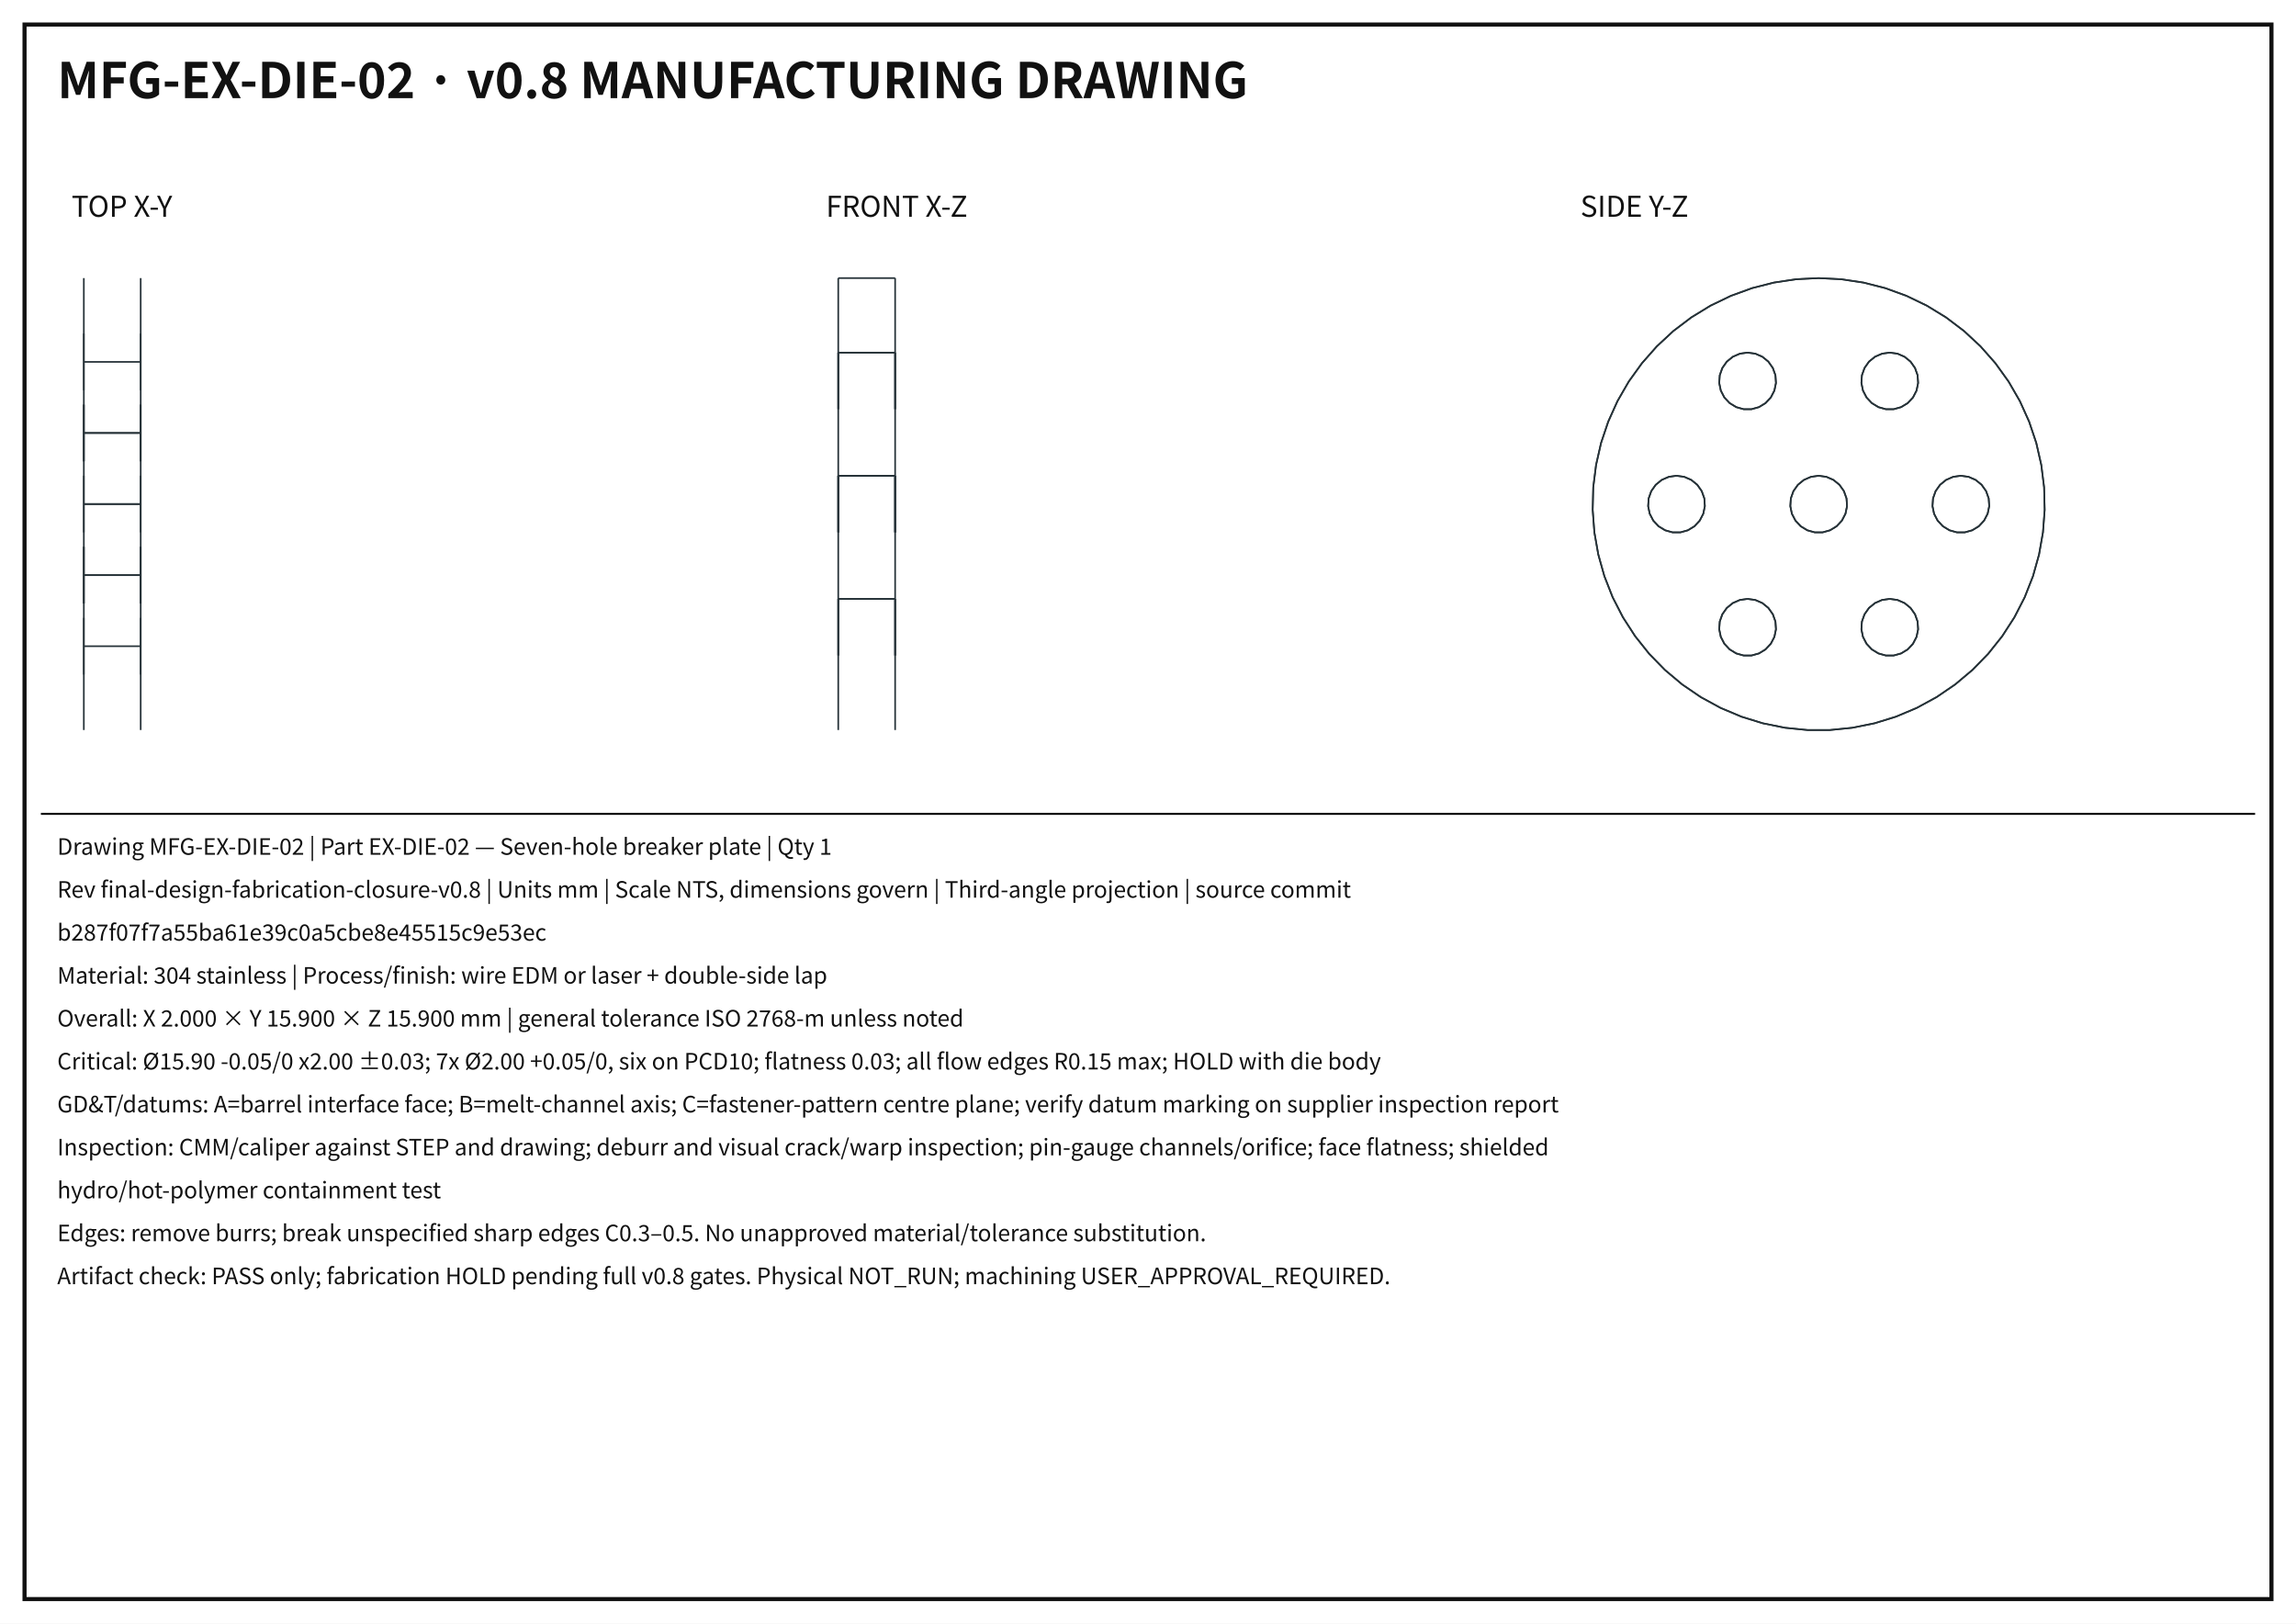
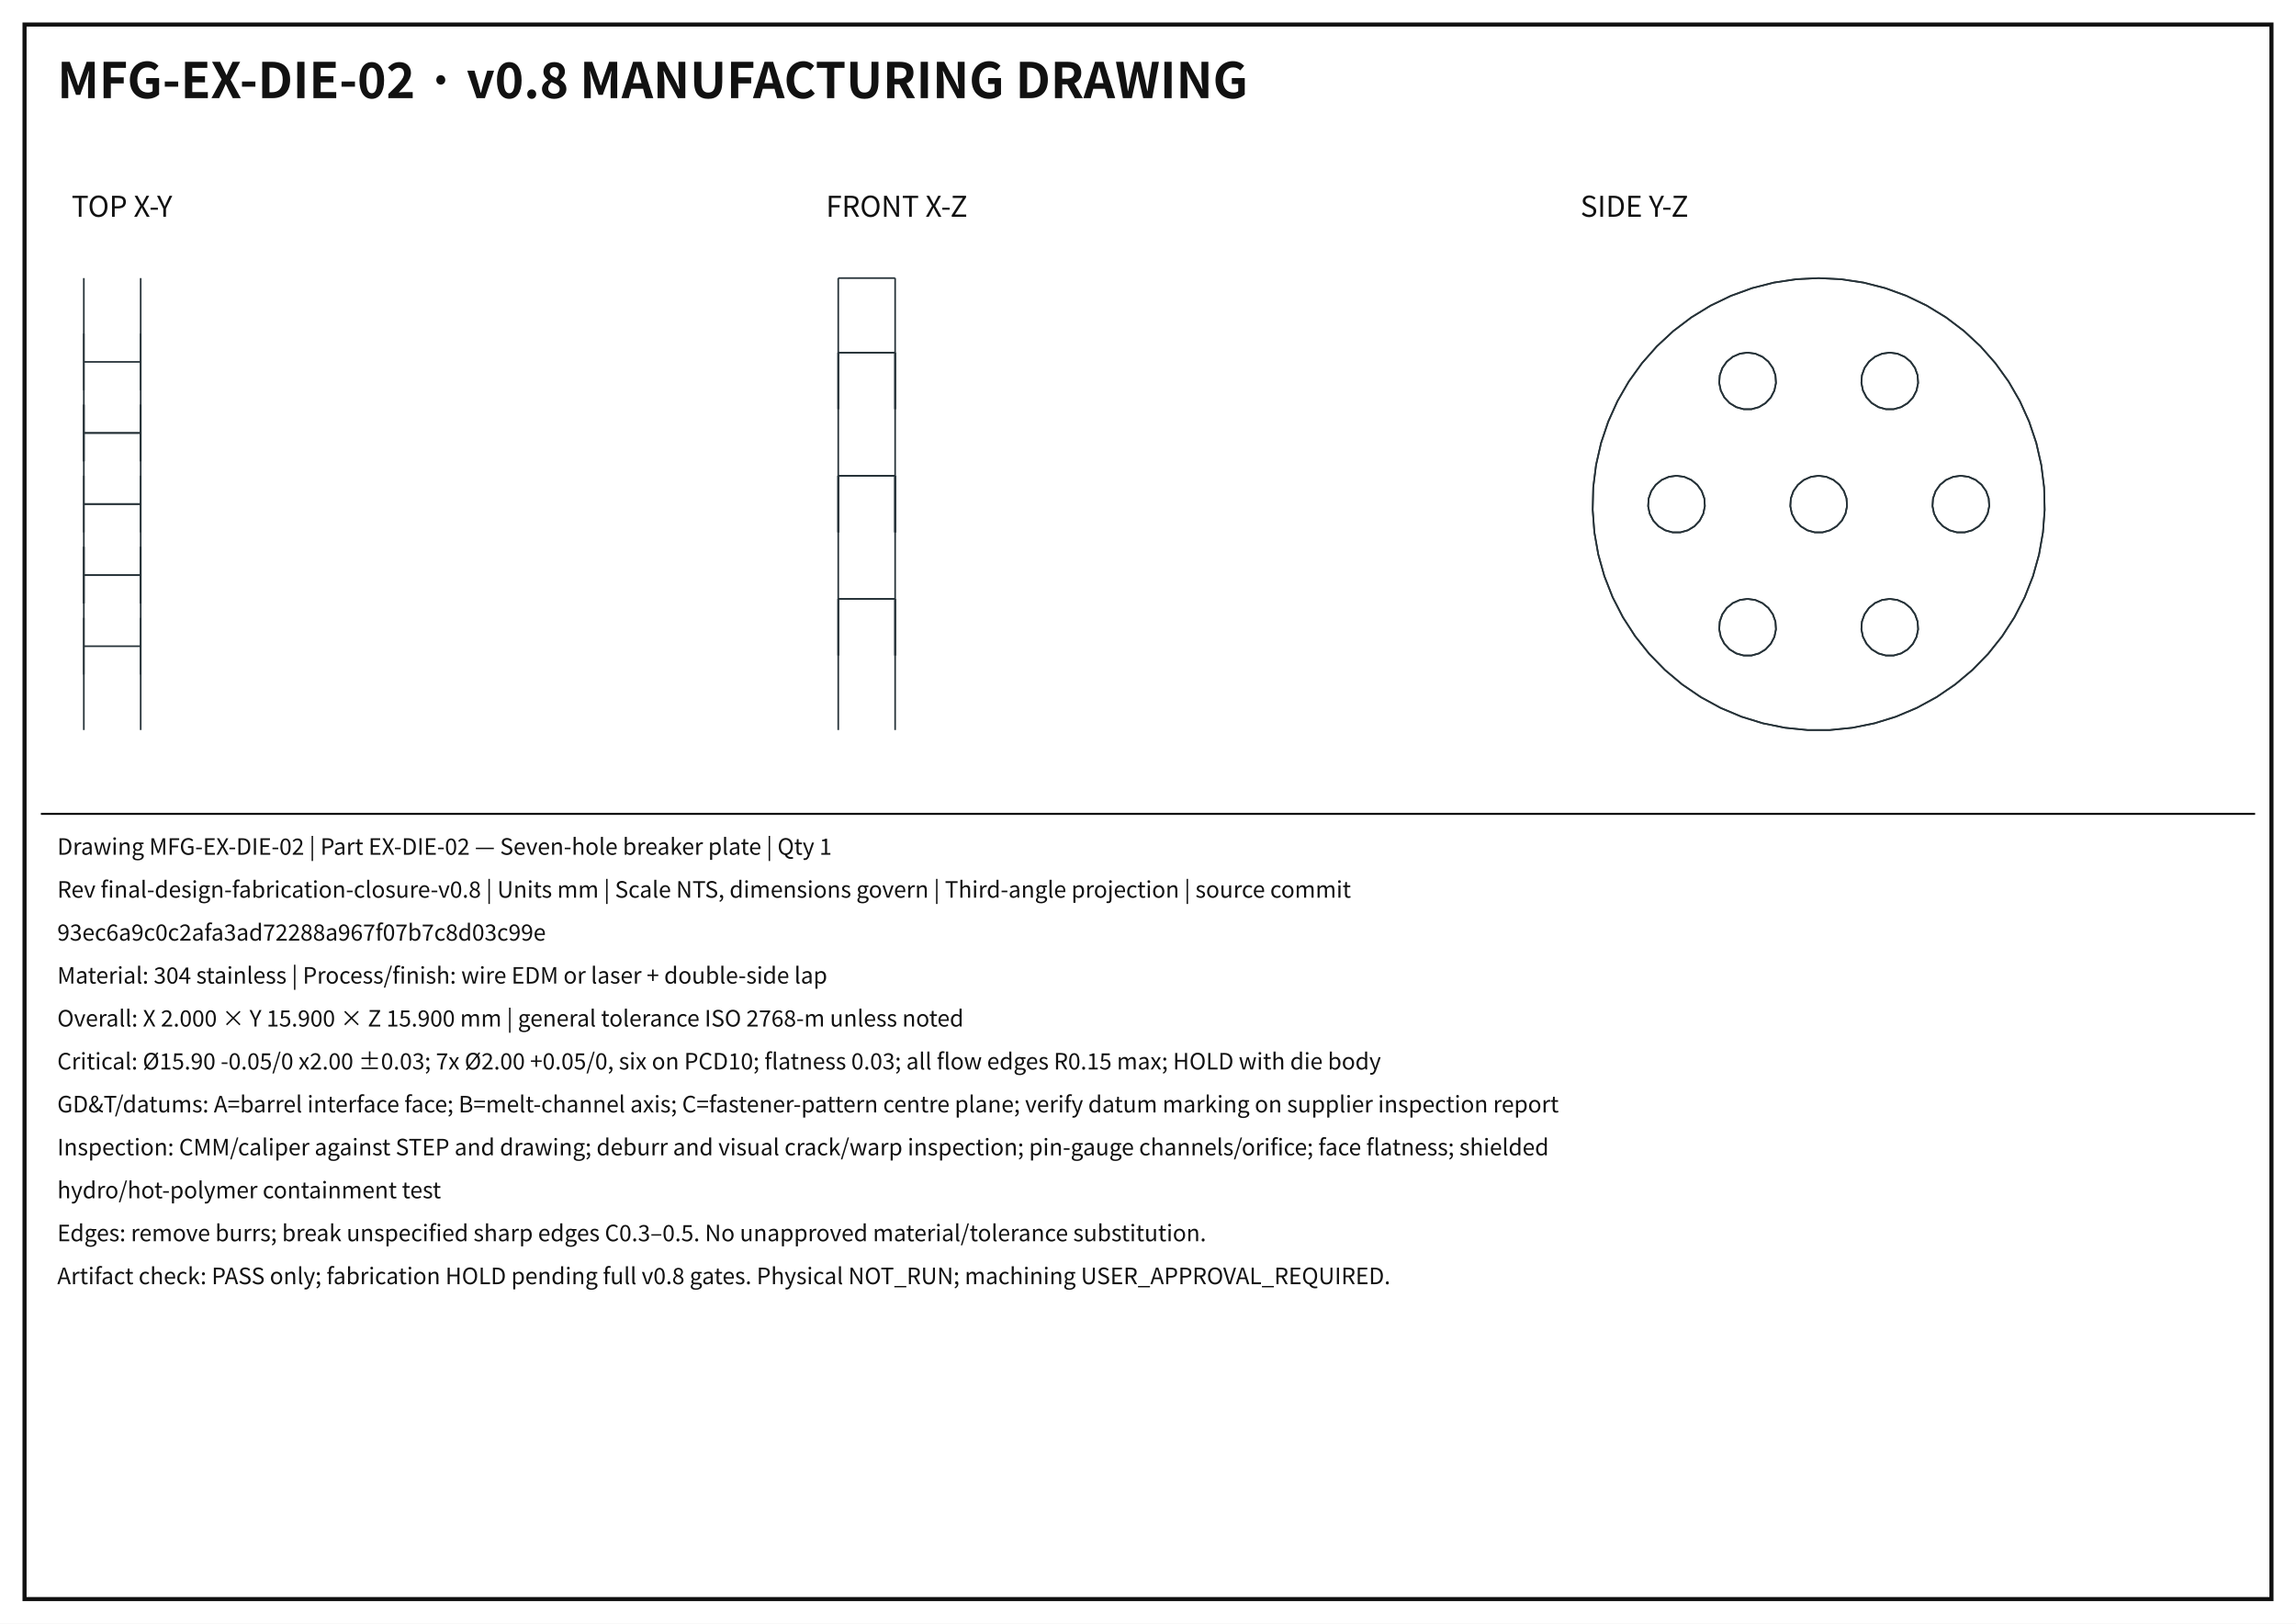
<svg xmlns="http://www.w3.org/2000/svg" width="1123" height="794" viewBox="0 0 1123 794">
  <rect width="1123" height="794" fill="white" />
  <rect x="12" y="12" width="1099" height="770" fill="none" stroke="#111" stroke-width="2" />
  <g font-family="Noto Sans CJK KR,sans-serif" fill="#111">
    <text x="28" y="48" font-size="24" font-weight="bold">MFG-EX-DIE-02 · v0.8 MANUFACTURING DRAWING</text>
    <text x="35" y="106" font-size="14">TOP X-Y</text>
    <polyline points="68.81,246.50 68.81,257.51 68.81,268.40 68.81,279.08 68.81,289.44 68.81,299.36 68.81,308.77 68.81,317.55 68.81,325.63 68.81,332.92 68.81,339.35 68.81,344.86 68.81,349.39 68.81,352.90 68.81,355.36 68.81,356.73 68.81,357.00 68.81,356.18 68.81,354.26 68.81,351.28 68.81,347.25 68.81,342.23 68.81,336.25 68.81,329.38 68.81,321.68 68.81,313.24 68.81,304.14 68.81,294.46 68.81,284.30 68.81,273.78 68.81,262.97 68.81,252.01 68.81,240.99 68.81,230.03 68.81,219.22 68.81,208.70 68.81,198.54 68.81,188.86 68.81,179.76 68.81,171.32 68.81,163.62 68.81,156.75 68.81,150.77 68.81,145.75 68.81,141.72 68.81,138.74 68.81,136.82 68.81,136.00 68.81,136.27 68.81,137.64 68.81,140.10 68.81,143.61 68.81,148.14 68.81,153.65 68.81,160.08 68.81,167.37 68.81,175.45 68.81,184.23 68.81,193.64 68.81,203.56 68.81,213.92 68.81,224.60 68.81,235.49 68.81,246.50" fill="none" stroke="#263238" stroke-width="0.8" />
    <polyline points="41.00,246.50 68.81,246.50" fill="none" stroke="#263238" stroke-width="0.8" />
    <polyline points="41.00,246.50 41.00,257.51 41.00,268.40 41.00,279.08 41.00,289.44 41.00,299.36 41.00,308.77 41.00,317.55 41.00,325.63 41.00,332.92 41.00,339.35 41.00,344.86 41.00,349.39 41.00,352.90 41.00,355.36 41.00,356.73 41.00,357.00 41.00,356.18 41.00,354.26 41.00,351.28 41.00,347.25 41.00,342.23 41.00,336.25 41.00,329.38 41.00,321.68 41.00,313.24 41.00,304.14 41.00,294.46 41.00,284.30 41.00,273.78 41.00,262.97 41.00,252.01 41.00,240.99 41.00,230.03 41.00,219.22 41.00,208.70 41.00,198.54 41.00,188.86 41.00,179.76 41.00,171.32 41.00,163.62 41.00,156.75 41.00,150.77 41.00,145.75 41.00,141.72 41.00,138.74 41.00,136.82 41.00,136.00 41.00,136.27 41.00,137.64 41.00,140.10 41.00,143.61 41.00,148.14 41.00,153.65 41.00,160.08 41.00,167.37 41.00,175.45 41.00,184.23 41.00,193.64 41.00,203.56 41.00,213.92 41.00,224.60 41.00,235.49 41.00,246.50" fill="none" stroke="#263238" stroke-width="0.8" />
    <polyline points="68.81,211.74 68.81,215.49 68.81,218.96 68.81,221.90 68.81,224.09 68.81,225.35 68.81,225.61 68.81,224.84 68.81,223.10 68.81,220.52 68.81,217.28 68.81,213.63 68.81,209.85 68.81,206.20 68.81,202.97 68.81,200.38 68.81,198.64 68.81,197.87 68.81,198.13 68.81,199.40 68.81,201.58 68.81,204.52 68.81,207.99 68.81,211.74" fill="none" stroke="#263238" stroke-width="0.8" />
    <polyline points="68.81,176.98 68.81,180.73 68.81,184.21 68.81,187.14 68.81,189.33 68.81,190.59 68.81,190.85 68.81,190.08 68.81,188.34 68.81,185.76 68.81,182.52 68.81,178.87 68.81,175.09 68.81,171.44 68.81,168.21 68.81,165.62 68.81,163.88 68.81,163.11 68.81,163.37 68.81,164.64 68.81,166.82 68.81,169.76 68.81,173.23 68.81,176.98" fill="none" stroke="#263238" stroke-width="0.8" />
    <polyline points="68.81,211.74 68.81,215.49 68.81,218.96 68.81,221.90 68.81,224.09 68.81,225.35 68.81,225.61 68.81,224.84 68.81,223.10 68.81,220.52 68.81,217.28 68.81,213.63 68.81,209.85 68.81,206.20 68.81,202.97 68.81,200.38 68.81,198.64 68.81,197.87 68.81,198.13 68.81,199.40 68.81,201.58 68.81,204.52 68.81,207.99 68.81,211.74" fill="none" stroke="#263238" stroke-width="0.8" />
    <polyline points="68.81,281.26 68.81,285.01 68.81,288.48 68.81,291.42 68.81,293.60 68.81,294.87 68.81,295.13 68.81,294.36 68.81,292.62 68.81,290.03 68.81,286.80 68.81,283.15 68.81,279.37 68.81,275.72 68.81,272.48 68.81,269.90 68.81,268.16 68.81,267.39 68.81,267.65 68.81,268.91 68.81,271.10 68.81,274.04 68.81,277.51 68.81,281.26" fill="none" stroke="#263238" stroke-width="0.8" />
    <polyline points="68.81,246.50 68.81,250.25 68.81,253.72 68.81,256.66 68.81,258.84 68.81,260.11 68.81,260.37 68.81,259.60 68.81,257.86 68.81,255.27 68.81,252.04 68.81,248.39 68.81,244.61 68.81,240.96 68.81,237.73 68.81,235.14 68.81,233.40 68.81,232.63 68.81,232.89 68.81,234.16 68.81,236.34 68.81,239.28 68.81,242.75 68.81,246.50" fill="none" stroke="#263238" stroke-width="0.8" />
    <polyline points="68.81,281.26 68.81,285.01 68.81,288.48 68.81,291.42 68.81,293.60 68.81,294.87 68.81,295.13 68.81,294.36 68.81,292.62 68.81,290.03 68.81,286.80 68.81,283.15 68.81,279.37 68.81,275.72 68.81,272.48 68.81,269.90 68.81,268.16 68.81,267.39 68.81,267.65 68.81,268.91 68.81,271.10 68.81,274.04 68.81,277.51 68.81,281.26" fill="none" stroke="#263238" stroke-width="0.8" />
    <polyline points="68.81,316.02 68.81,319.77 68.81,323.24 68.81,326.18 68.81,328.36 68.81,329.63 68.81,329.89 68.81,329.12 68.81,327.38 68.81,324.79 68.81,321.56 68.81,317.91 68.81,314.13 68.81,310.48 68.81,307.24 68.81,304.66 68.81,302.92 68.81,302.15 68.81,302.41 68.81,303.67 68.81,305.86 68.81,308.79 68.81,312.27 68.81,316.02" fill="none" stroke="#263238" stroke-width="0.8" />
    <polyline points="41.00,211.74 41.00,215.49 41.00,218.96 41.00,221.90 41.00,224.09 41.00,225.35 41.00,225.61 41.00,224.84 41.00,223.10 41.00,220.52 41.00,217.28 41.00,213.63 41.00,209.85 41.00,206.20 41.00,202.97 41.00,200.38 41.00,198.64 41.00,197.87 41.00,198.13 41.00,199.40 41.00,201.58 41.00,204.52 41.00,207.99 41.00,211.74" fill="none" stroke="#263238" stroke-width="0.8" />
    <polyline points="41.00,176.98 41.00,180.73 41.00,184.21 41.00,187.14 41.00,189.33 41.00,190.59 41.00,190.85 41.00,190.08 41.00,188.34 41.00,185.76 41.00,182.52 41.00,178.87 41.00,175.09 41.00,171.44 41.00,168.21 41.00,165.62 41.00,163.88 41.00,163.11 41.00,163.37 41.00,164.64 41.00,166.82 41.00,169.76 41.00,173.23 41.00,176.98" fill="none" stroke="#263238" stroke-width="0.8" />
    <polyline points="41.00,211.74 41.00,215.49 41.00,218.96 41.00,221.90 41.00,224.09 41.00,225.35 41.00,225.61 41.00,224.84 41.00,223.10 41.00,220.52 41.00,217.28 41.00,213.63 41.00,209.85 41.00,206.20 41.00,202.97 41.00,200.38 41.00,198.64 41.00,197.87 41.00,198.13 41.00,199.40 41.00,201.58 41.00,204.52 41.00,207.99 41.00,211.74" fill="none" stroke="#263238" stroke-width="0.8" />
    <polyline points="41.00,281.26 41.00,285.01 41.00,288.48 41.00,291.42 41.00,293.60 41.00,294.87 41.00,295.13 41.00,294.36 41.00,292.62 41.00,290.03 41.00,286.80 41.00,283.15 41.00,279.37 41.00,275.72 41.00,272.48 41.00,269.90 41.00,268.16 41.00,267.39 41.00,267.65 41.00,268.91 41.00,271.10 41.00,274.04 41.00,277.51 41.00,281.26" fill="none" stroke="#263238" stroke-width="0.8" />
    <polyline points="41.00,246.50 41.00,250.25 41.00,253.72 41.00,256.66 41.00,258.84 41.00,260.11 41.00,260.37 41.00,259.60 41.00,257.86 41.00,255.27 41.00,252.04 41.00,248.39 41.00,244.61 41.00,240.96 41.00,237.73 41.00,235.14 41.00,233.40 41.00,232.63 41.00,232.89 41.00,234.16 41.00,236.34 41.00,239.28 41.00,242.75 41.00,246.50" fill="none" stroke="#263238" stroke-width="0.8" />
    <polyline points="41.00,281.26 41.00,285.01 41.00,288.48 41.00,291.42 41.00,293.60 41.00,294.87 41.00,295.13 41.00,294.36 41.00,292.62 41.00,290.03 41.00,286.80 41.00,283.15 41.00,279.37 41.00,275.72 41.00,272.48 41.00,269.90 41.00,268.16 41.00,267.39 41.00,267.65 41.00,268.91 41.00,271.10 41.00,274.04 41.00,277.51 41.00,281.26" fill="none" stroke="#263238" stroke-width="0.8" />
    <polyline points="41.00,316.02 41.00,319.77 41.00,323.24 41.00,326.18 41.00,328.36 41.00,329.63 41.00,329.89 41.00,329.12 41.00,327.38 41.00,324.79 41.00,321.56 41.00,317.91 41.00,314.13 41.00,310.48 41.00,307.24 41.00,304.66 41.00,302.92 41.00,302.15 41.00,302.41 41.00,303.67 41.00,305.86 41.00,308.79 41.00,312.27 41.00,316.02" fill="none" stroke="#263238" stroke-width="0.8" />
    <polyline points="41.00,211.74 68.81,211.74" fill="none" stroke="#263238" stroke-width="0.8" />
    <polyline points="41.00,176.98 68.81,176.98" fill="none" stroke="#263238" stroke-width="0.8" />
    <polyline points="41.00,211.74 68.81,211.74" fill="none" stroke="#263238" stroke-width="0.8" />
    <polyline points="41.00,281.26 68.81,281.26" fill="none" stroke="#263238" stroke-width="0.8" />
    <polyline points="41.00,246.50 68.81,246.50" fill="none" stroke="#263238" stroke-width="0.8" />
    <polyline points="41.00,281.26 68.81,281.26" fill="none" stroke="#263238" stroke-width="0.8" />
    <polyline points="41.00,316.02 68.81,316.02" fill="none" stroke="#263238" stroke-width="0.8" />
    <text x="404" y="106" font-size="14">FRONT X-Z</text>
    <polyline points="437.82,136.00 437.82,136.55 437.82,138.19 437.82,140.91 437.82,144.68 437.82,149.46 437.82,155.21 437.82,161.87 437.82,169.37 437.82,177.63 437.82,186.58 437.82,196.13 437.82,206.17 437.82,216.62 437.82,227.37 437.82,238.31 437.82,249.33 437.82,260.32 437.82,271.17 437.82,281.78 437.82,292.04 437.82,301.85 437.82,311.11 437.82,319.73 437.82,327.62 437.82,334.71 437.82,340.92 437.82,346.19 437.82,350.47 437.82,353.72 437.82,355.90 437.82,357.00 437.82,357.00 437.82,355.90 437.82,353.72 437.82,350.47 437.82,346.19 437.82,340.92 437.82,334.71 437.82,327.62 437.82,319.73 437.82,311.11 437.82,301.85 437.82,292.04 437.82,281.78 437.82,271.17 437.82,260.32 437.82,249.33 437.82,238.31 437.82,227.37 437.82,216.62 437.82,206.17 437.82,196.13 437.82,186.58 437.82,177.63 437.82,169.37 437.82,161.87 437.82,155.21 437.82,149.46 437.82,144.68 437.82,140.91 437.82,138.19 437.82,136.55 437.82,136.00" fill="none" stroke="#263238" stroke-width="0.8" />
    <polyline points="410.00,136.00 437.82,136.00" fill="none" stroke="#263238" stroke-width="0.8" />
    <polyline points="410.00,136.00 410.00,136.55 410.00,138.19 410.00,140.91 410.00,144.68 410.00,149.46 410.00,155.21 410.00,161.87 410.00,169.37 410.00,177.63 410.00,186.58 410.00,196.13 410.00,206.17 410.00,216.62 410.00,227.37 410.00,238.31 410.00,249.33 410.00,260.32 410.00,271.17 410.00,281.78 410.00,292.04 410.00,301.85 410.00,311.11 410.00,319.73 410.00,327.62 410.00,334.71 410.00,340.92 410.00,346.19 410.00,350.47 410.00,353.72 410.00,355.90 410.00,357.00 410.00,357.00 410.00,355.90 410.00,353.72 410.00,350.47 410.00,346.19 410.00,340.92 410.00,334.71 410.00,327.62 410.00,319.73 410.00,311.11 410.00,301.85 410.00,292.04 410.00,281.78 410.00,271.17 410.00,260.32 410.00,249.33 410.00,238.31 410.00,227.37 410.00,216.62 410.00,206.17 410.00,196.13 410.00,186.58 410.00,177.63 410.00,169.37 410.00,161.87 410.00,155.21 410.00,149.46 410.00,144.68 410.00,140.91 410.00,138.19 410.00,136.55 410.00,136.00" fill="none" stroke="#263238" stroke-width="0.8" />
    <polyline points="437.82,292.88 437.82,293.40 437.82,294.91 437.82,297.30 437.82,300.39 437.82,303.96 437.82,307.74 437.82,311.45 437.82,314.81 437.82,317.58 437.82,319.55 437.82,320.57 437.82,320.57 437.82,319.55 437.82,317.58 437.82,314.81 437.82,311.45 437.82,307.74 437.82,303.96 437.82,300.39 437.82,297.30 437.82,294.91 437.82,293.40 437.82,292.88" fill="none" stroke="#263238" stroke-width="0.8" />
    <polyline points="437.82,232.66 437.82,233.18 437.82,234.69 437.82,237.08 437.82,240.17 437.82,243.74 437.82,247.52 437.82,251.23 437.82,254.59 437.82,257.36 437.82,259.33 437.82,260.35 437.82,260.35 437.82,259.33 437.82,257.36 437.82,254.59 437.82,251.23 437.82,247.52 437.82,243.74 437.82,240.17 437.82,237.08 437.82,234.69 437.82,233.18 437.82,232.66" fill="none" stroke="#263238" stroke-width="0.8" />
    <polyline points="437.82,172.44 437.82,172.95 437.82,174.46 437.82,176.85 437.82,179.95 437.82,183.52 437.82,187.29 437.82,191.00 437.82,194.37 437.82,197.13 437.82,199.10 437.82,200.12 437.82,200.12 437.82,199.10 437.82,197.13 437.82,194.37 437.82,191.00 437.82,187.29 437.82,183.52 437.82,179.95 437.82,176.85 437.82,174.46 437.82,172.95 437.82,172.44" fill="none" stroke="#263238" stroke-width="0.8" />
    <polyline points="437.82,292.88 437.82,293.40 437.82,294.91 437.82,297.30 437.82,300.39 437.82,303.96 437.82,307.74 437.82,311.45 437.82,314.81 437.82,317.58 437.82,319.55 437.82,320.57 437.82,320.57 437.82,319.55 437.82,317.58 437.82,314.81 437.82,311.45 437.82,307.74 437.82,303.96 437.82,300.39 437.82,297.30 437.82,294.91 437.82,293.40 437.82,292.88" fill="none" stroke="#263238" stroke-width="0.8" />
    <polyline points="437.82,232.66 437.82,233.18 437.82,234.69 437.82,237.08 437.82,240.17 437.82,243.74 437.82,247.52 437.82,251.23 437.82,254.59 437.82,257.36 437.82,259.33 437.82,260.35 437.82,260.35 437.82,259.33 437.82,257.36 437.82,254.59 437.82,251.23 437.82,247.52 437.82,243.74 437.82,240.17 437.82,237.08 437.82,234.69 437.82,233.18 437.82,232.66" fill="none" stroke="#263238" stroke-width="0.8" />
    <polyline points="437.82,172.44 437.82,172.95 437.82,174.46 437.82,176.85 437.82,179.95 437.82,183.52 437.82,187.29 437.82,191.00 437.82,194.37 437.82,197.13 437.82,199.10 437.82,200.12 437.82,200.12 437.82,199.10 437.82,197.13 437.82,194.37 437.82,191.00 437.82,187.29 437.82,183.52 437.82,179.95 437.82,176.85 437.82,174.46 437.82,172.95 437.82,172.44" fill="none" stroke="#263238" stroke-width="0.8" />
    <polyline points="437.82,232.66 437.82,233.18 437.82,234.69 437.82,237.08 437.82,240.17 437.82,243.74 437.82,247.52 437.82,251.23 437.82,254.59 437.82,257.36 437.82,259.33 437.82,260.35 437.82,260.35 437.82,259.33 437.82,257.36 437.82,254.59 437.82,251.23 437.82,247.52 437.82,243.74 437.82,240.17 437.82,237.08 437.82,234.69 437.82,233.18 437.82,232.66" fill="none" stroke="#263238" stroke-width="0.8" />
    <polyline points="410.00,292.88 410.00,293.40 410.00,294.91 410.00,297.30 410.00,300.39 410.00,303.96 410.00,307.74 410.00,311.45 410.00,314.81 410.00,317.58 410.00,319.55 410.00,320.57 410.00,320.57 410.00,319.55 410.00,317.58 410.00,314.81 410.00,311.45 410.00,307.74 410.00,303.96 410.00,300.39 410.00,297.30 410.00,294.91 410.00,293.40 410.00,292.88" fill="none" stroke="#263238" stroke-width="0.8" />
    <polyline points="410.00,232.66 410.00,233.18 410.00,234.69 410.00,237.08 410.00,240.17 410.00,243.74 410.00,247.52 410.00,251.23 410.00,254.59 410.00,257.36 410.00,259.33 410.00,260.35 410.00,260.35 410.00,259.33 410.00,257.36 410.00,254.59 410.00,251.23 410.00,247.52 410.00,243.74 410.00,240.17 410.00,237.08 410.00,234.69 410.00,233.18 410.00,232.66" fill="none" stroke="#263238" stroke-width="0.8" />
    <polyline points="410.00,172.44 410.00,172.95 410.00,174.46 410.00,176.85 410.00,179.95 410.00,183.52 410.00,187.29 410.00,191.00 410.00,194.37 410.00,197.13 410.00,199.10 410.00,200.12 410.00,200.12 410.00,199.10 410.00,197.13 410.00,194.37 410.00,191.00 410.00,187.29 410.00,183.52 410.00,179.95 410.00,176.85 410.00,174.46 410.00,172.95 410.00,172.44" fill="none" stroke="#263238" stroke-width="0.8" />
    <polyline points="410.00,292.88 410.00,293.40 410.00,294.91 410.00,297.30 410.00,300.39 410.00,303.96 410.00,307.74 410.00,311.45 410.00,314.81 410.00,317.58 410.00,319.55 410.00,320.57 410.00,320.57 410.00,319.55 410.00,317.58 410.00,314.81 410.00,311.45 410.00,307.74 410.00,303.96 410.00,300.39 410.00,297.30 410.00,294.91 410.00,293.40 410.00,292.88" fill="none" stroke="#263238" stroke-width="0.8" />
    <polyline points="410.00,232.66 410.00,233.18 410.00,234.69 410.00,237.08 410.00,240.17 410.00,243.74 410.00,247.52 410.00,251.23 410.00,254.59 410.00,257.36 410.00,259.33 410.00,260.35 410.00,260.35 410.00,259.33 410.00,257.36 410.00,254.59 410.00,251.23 410.00,247.52 410.00,243.74 410.00,240.17 410.00,237.08 410.00,234.69 410.00,233.18 410.00,232.66" fill="none" stroke="#263238" stroke-width="0.8" />
    <polyline points="410.00,172.44 410.00,172.95 410.00,174.46 410.00,176.85 410.00,179.95 410.00,183.52 410.00,187.29 410.00,191.00 410.00,194.37 410.00,197.13 410.00,199.10 410.00,200.12 410.00,200.12 410.00,199.10 410.00,197.13 410.00,194.37 410.00,191.00 410.00,187.29 410.00,183.52 410.00,179.95 410.00,176.85 410.00,174.46 410.00,172.95 410.00,172.44" fill="none" stroke="#263238" stroke-width="0.8" />
    <polyline points="410.00,232.66 410.00,233.18 410.00,234.69 410.00,237.08 410.00,240.17 410.00,243.74 410.00,247.52 410.00,251.23 410.00,254.59 410.00,257.36 410.00,259.33 410.00,260.35 410.00,260.35 410.00,259.33 410.00,257.36 410.00,254.59 410.00,251.23 410.00,247.52 410.00,243.74 410.00,240.17 410.00,237.08 410.00,234.69 410.00,233.18 410.00,232.66" fill="none" stroke="#263238" stroke-width="0.8" />
    <polyline points="410.00,292.88 437.82,292.88" fill="none" stroke="#263238" stroke-width="0.8" />
    <polyline points="410.00,232.66 437.82,232.66" fill="none" stroke="#263238" stroke-width="0.8" />
    <polyline points="410.00,172.44 437.82,172.44" fill="none" stroke="#263238" stroke-width="0.8" />
    <polyline points="410.00,292.88 437.82,292.88" fill="none" stroke="#263238" stroke-width="0.8" />
    <polyline points="410.00,232.66 437.82,232.66" fill="none" stroke="#263238" stroke-width="0.8" />
    <polyline points="410.00,172.44 437.82,172.44" fill="none" stroke="#263238" stroke-width="0.8" />
    <polyline points="410.00,232.66 437.82,232.66" fill="none" stroke="#263238" stroke-width="0.8" />
    <text x="773" y="106" font-size="14">SIDE Y-Z</text>
    <polyline points="889.53,136.00 878.53,136.55 867.63,138.19 856.94,140.91 846.59,144.68 836.65,149.46 827.25,155.21 818.46,161.87 810.38,169.37 803.09,177.63 796.65,186.58 791.14,196.13 786.61,206.17 783.10,216.62 780.65,227.37 779.27,238.31 779.00,249.33 779.82,260.32 781.74,271.17 784.72,281.78 788.75,292.04 793.78,301.85 799.76,311.11 806.63,319.73 814.33,327.62 822.77,334.71 831.88,340.92 841.56,346.19 851.72,350.47 862.25,353.72 873.05,355.90 884.02,357.00 895.05,357.00 906.01,355.90 916.82,353.72 927.35,350.47 937.51,346.19 947.19,340.92 956.30,334.71 964.74,327.62 972.44,319.73 979.31,311.11 985.29,301.85 990.32,292.04 994.35,281.78 997.33,271.17 999.24,260.32 1000.07,249.33 999.79,238.31 998.42,227.37 995.97,216.62 992.46,206.17 987.93,196.13 982.41,186.58 975.98,177.63 968.69,169.37 960.61,161.87 951.82,155.21 942.41,149.46 932.48,144.68 922.13,140.91 911.44,138.19 900.54,136.55 889.53,136.00" fill="none" stroke="#263238" stroke-width="0.8" />
    <polyline points="889.53,136.00 889.53,136.00" fill="none" stroke="#263238" stroke-width="0.8" />
    <polyline points="889.53,136.00 878.53,136.55 867.63,138.19 856.94,140.91 846.59,144.68 836.65,149.46 827.25,155.21 818.46,161.87 810.38,169.37 803.09,177.63 796.65,186.58 791.14,196.13 786.61,206.17 783.10,216.62 780.65,227.37 779.27,238.31 779.00,249.33 779.82,260.32 781.74,271.17 784.72,281.78 788.75,292.04 793.78,301.85 799.76,311.11 806.63,319.73 814.33,327.62 822.77,334.71 831.88,340.92 841.56,346.19 851.72,350.47 862.25,353.72 873.05,355.90 884.02,357.00 895.05,357.00 906.01,355.90 916.82,353.72 927.35,350.47 937.51,346.19 947.19,340.92 956.30,334.71 964.74,327.62 972.44,319.73 979.31,311.11 985.29,301.85 990.32,292.04 994.35,281.78 997.33,271.17 999.24,260.32 1000.07,249.33 999.79,238.31 998.42,227.37 995.97,216.62 992.46,206.17 987.93,196.13 982.41,186.58 975.98,177.63 968.69,169.37 960.61,161.87 951.82,155.21 942.41,149.46 932.48,144.68 922.13,140.91 911.44,138.19 900.54,136.55 889.53,136.00" fill="none" stroke="#263238" stroke-width="0.8" />
    <polyline points="924.30,292.88 920.55,293.40 917.08,294.91 914.14,297.30 911.96,300.39 910.69,303.96 910.43,307.74 911.20,311.45 912.94,314.81 915.53,317.58 918.76,319.55 922.41,320.57 926.20,320.57 929.85,319.55 933.08,317.58 935.67,314.81 937.41,311.45 938.18,307.74 937.92,303.96 936.65,300.39 934.47,297.30 931.53,294.91 928.06,293.40 924.30,292.88" fill="none" stroke="#263238" stroke-width="0.8" />
    <polyline points="959.07,232.66 955.32,233.18 951.85,234.69 948.91,237.08 946.73,240.17 945.46,243.74 945.20,247.52 945.97,251.23 947.71,254.59 950.30,257.36 953.53,259.33 957.18,260.35 960.97,260.35 964.62,259.33 967.85,257.36 970.44,254.59 972.18,251.23 972.95,247.52 972.69,243.74 971.42,240.17 969.24,237.08 966.30,234.69 962.83,233.18 959.07,232.66" fill="none" stroke="#263238" stroke-width="0.8" />
    <polyline points="924.30,172.44 920.55,172.95 917.08,174.46 914.14,176.85 911.96,179.95 910.69,183.52 910.43,187.29 911.20,191.00 912.94,194.37 915.53,197.13 918.76,199.10 922.41,200.12 926.20,200.12 929.85,199.10 933.08,197.13 935.67,194.37 937.41,191.00 938.18,187.29 937.92,183.52 936.65,179.95 934.47,176.85 931.53,174.46 928.06,172.95 924.30,172.44" fill="none" stroke="#263238" stroke-width="0.8" />
    <polyline points="854.76,292.88 851.01,293.40 847.54,294.91 844.60,297.30 842.42,300.39 841.15,303.96 840.89,307.74 841.66,311.45 843.40,314.81 845.99,317.58 849.22,319.55 852.87,320.57 856.66,320.57 860.31,319.55 863.54,317.58 866.13,314.81 867.87,311.45 868.64,307.74 868.38,303.96 867.11,300.39 864.93,297.30 861.99,294.91 858.52,293.40 854.76,292.88" fill="none" stroke="#263238" stroke-width="0.8" />
    <polyline points="889.53,232.66 885.78,233.18 882.31,234.69 879.37,237.08 877.19,240.17 875.92,243.74 875.66,247.52 876.43,251.23 878.17,254.59 880.76,257.36 883.99,259.33 887.64,260.35 891.43,260.35 895.08,259.33 898.31,257.36 900.90,254.59 902.64,251.23 903.41,247.52 903.15,243.74 901.88,240.17 899.70,237.08 896.76,234.69 893.29,233.18 889.53,232.66" fill="none" stroke="#263238" stroke-width="0.8" />
    <polyline points="854.76,172.44 851.01,172.95 847.54,174.46 844.60,176.85 842.42,179.95 841.15,183.52 840.89,187.29 841.66,191.00 843.40,194.37 845.99,197.13 849.22,199.10 852.87,200.12 856.66,200.12 860.31,199.10 863.54,197.13 866.13,194.37 867.87,191.00 868.64,187.29 868.38,183.52 867.11,179.95 864.93,176.85 861.99,174.46 858.52,172.95 854.76,172.44" fill="none" stroke="#263238" stroke-width="0.8" />
    <polyline points="819.99,232.66 816.24,233.18 812.77,234.69 809.83,237.08 807.65,240.17 806.38,243.74 806.12,247.52 806.89,251.23 808.63,254.59 811.22,257.36 814.45,259.33 818.10,260.35 821.89,260.35 825.54,259.33 828.77,257.36 831.36,254.59 833.10,251.23 833.87,247.52 833.61,243.74 832.34,240.17 830.16,237.08 827.22,234.69 823.75,233.18 819.99,232.66" fill="none" stroke="#263238" stroke-width="0.8" />
    <polyline points="924.30,292.88 920.55,293.40 917.08,294.91 914.14,297.30 911.96,300.39 910.69,303.96 910.43,307.74 911.20,311.45 912.94,314.81 915.53,317.58 918.76,319.55 922.41,320.57 926.20,320.57 929.85,319.55 933.08,317.58 935.67,314.81 937.41,311.45 938.18,307.74 937.92,303.96 936.65,300.39 934.47,297.30 931.53,294.91 928.06,293.40 924.30,292.88" fill="none" stroke="#263238" stroke-width="0.8" />
    <polyline points="959.07,232.66 955.32,233.18 951.85,234.69 948.91,237.08 946.73,240.17 945.46,243.74 945.20,247.52 945.97,251.23 947.71,254.59 950.30,257.36 953.53,259.33 957.18,260.35 960.97,260.35 964.62,259.33 967.85,257.36 970.44,254.59 972.18,251.23 972.95,247.52 972.69,243.74 971.42,240.17 969.24,237.08 966.30,234.69 962.83,233.18 959.07,232.66" fill="none" stroke="#263238" stroke-width="0.8" />
    <polyline points="924.30,172.44 920.55,172.95 917.08,174.46 914.14,176.85 911.96,179.95 910.69,183.52 910.43,187.29 911.20,191.00 912.94,194.37 915.53,197.13 918.76,199.10 922.41,200.12 926.20,200.12 929.85,199.10 933.08,197.13 935.67,194.37 937.41,191.00 938.18,187.29 937.92,183.52 936.65,179.95 934.47,176.85 931.53,174.46 928.06,172.95 924.30,172.44" fill="none" stroke="#263238" stroke-width="0.8" />
    <polyline points="854.76,292.88 851.01,293.40 847.54,294.91 844.60,297.30 842.42,300.39 841.15,303.96 840.89,307.74 841.66,311.45 843.40,314.81 845.99,317.58 849.22,319.55 852.87,320.57 856.66,320.57 860.31,319.55 863.54,317.58 866.13,314.81 867.87,311.45 868.64,307.74 868.38,303.96 867.11,300.39 864.93,297.30 861.99,294.91 858.52,293.40 854.76,292.88" fill="none" stroke="#263238" stroke-width="0.8" />
    <polyline points="889.53,232.66 885.78,233.18 882.31,234.69 879.37,237.08 877.19,240.17 875.92,243.74 875.66,247.52 876.43,251.23 878.17,254.59 880.76,257.36 883.99,259.33 887.64,260.35 891.43,260.35 895.08,259.33 898.31,257.36 900.90,254.59 902.64,251.23 903.41,247.52 903.15,243.74 901.88,240.17 899.70,237.08 896.76,234.69 893.29,233.18 889.53,232.66" fill="none" stroke="#263238" stroke-width="0.8" />
    <polyline points="854.76,172.44 851.01,172.95 847.54,174.46 844.60,176.85 842.42,179.95 841.15,183.52 840.89,187.29 841.66,191.00 843.40,194.37 845.99,197.13 849.22,199.10 852.87,200.12 856.66,200.12 860.31,199.10 863.54,197.13 866.13,194.37 867.87,191.00 868.64,187.29 868.38,183.52 867.11,179.95 864.93,176.85 861.99,174.46 858.52,172.95 854.76,172.44" fill="none" stroke="#263238" stroke-width="0.8" />
    <polyline points="819.99,232.66 816.24,233.18 812.77,234.69 809.83,237.08 807.65,240.17 806.38,243.74 806.12,247.52 806.89,251.23 808.63,254.59 811.22,257.36 814.45,259.33 818.10,260.35 821.89,260.35 825.54,259.33 828.77,257.36 831.36,254.59 833.10,251.23 833.87,247.52 833.61,243.74 832.34,240.17 830.16,237.08 827.22,234.69 823.75,233.18 819.99,232.66" fill="none" stroke="#263238" stroke-width="0.8" />
    <polyline points="924.30,292.88 924.30,292.88" fill="none" stroke="#263238" stroke-width="0.8" />
    <polyline points="959.07,232.66 959.07,232.66" fill="none" stroke="#263238" stroke-width="0.8" />
    <polyline points="924.30,172.44 924.30,172.44" fill="none" stroke="#263238" stroke-width="0.8" />
    <polyline points="854.76,292.88 854.76,292.88" fill="none" stroke="#263238" stroke-width="0.8" />
    <polyline points="889.53,232.66 889.53,232.66" fill="none" stroke="#263238" stroke-width="0.8" />
    <polyline points="854.76,172.44 854.76,172.44" fill="none" stroke="#263238" stroke-width="0.8" />
    <polyline points="819.99,232.66 819.99,232.66" fill="none" stroke="#263238" stroke-width="0.8" />
    <line x1="20" y1="398" x2="1103" y2="398" stroke="#111" />
    <text x="28" y="418" font-size="11">Drawing MFG-EX-DIE-02 | Part EX-DIE-02 — Seven-hole breaker plate | Qty 1</text>
    <text x="28" y="439" font-size="11">Rev final-design-fabrication-closure-v0.8 | Units mm | Scale NTS, dimensions govern | Third-angle projection | source commit</text>
-     <text x="28" y="460" font-size="11">b287f07f7a55ba61e39c0a5cbe8e45515c9e53ec</text>
+     <text x="28" y="460" font-size="11">93ec6a9c0c2afa3ad72288a967f07b7c8d03c99e</text>
    <text x="28" y="481" font-size="11">Material: 304 stainless | Process/finish: wire EDM or laser + double-side lap</text>
    <text x="28" y="502" font-size="11">Overall: X 2.000 × Y 15.900 × Z 15.900 mm | general tolerance ISO 2768-m unless noted</text>
    <text x="28" y="523" font-size="11">Critical: Ø15.90 -0.05/0 x2.00 ±0.03; 7x Ø2.00 +0.05/0, six on PCD10; flatness 0.03; all flow edges R0.15 max; HOLD with die body</text>
    <text x="28" y="544" font-size="11">GD&amp;T/datums: A=barrel interface face; B=melt-channel axis; C=fastener-pattern centre plane; verify datum marking on supplier inspection report</text>
    <text x="28" y="565" font-size="11">Inspection: CMM/caliper against STEP and drawing; deburr and visual crack/warp inspection; pin-gauge channels/orifice; face flatness; shielded</text>
    <text x="28" y="586" font-size="11">hydro/hot-polymer containment test</text>
    <text x="28" y="607" font-size="11">Edges: remove burrs; break unspecified sharp edges C0.3–0.5. No unapproved material/tolerance substitution.</text>
    <text x="28" y="628" font-size="11">Artifact check: PASS only; fabrication HOLD pending full v0.8 gates. Physical NOT_RUN; machining USER_APPROVAL_REQUIRED.</text>
  </g>
</svg>
